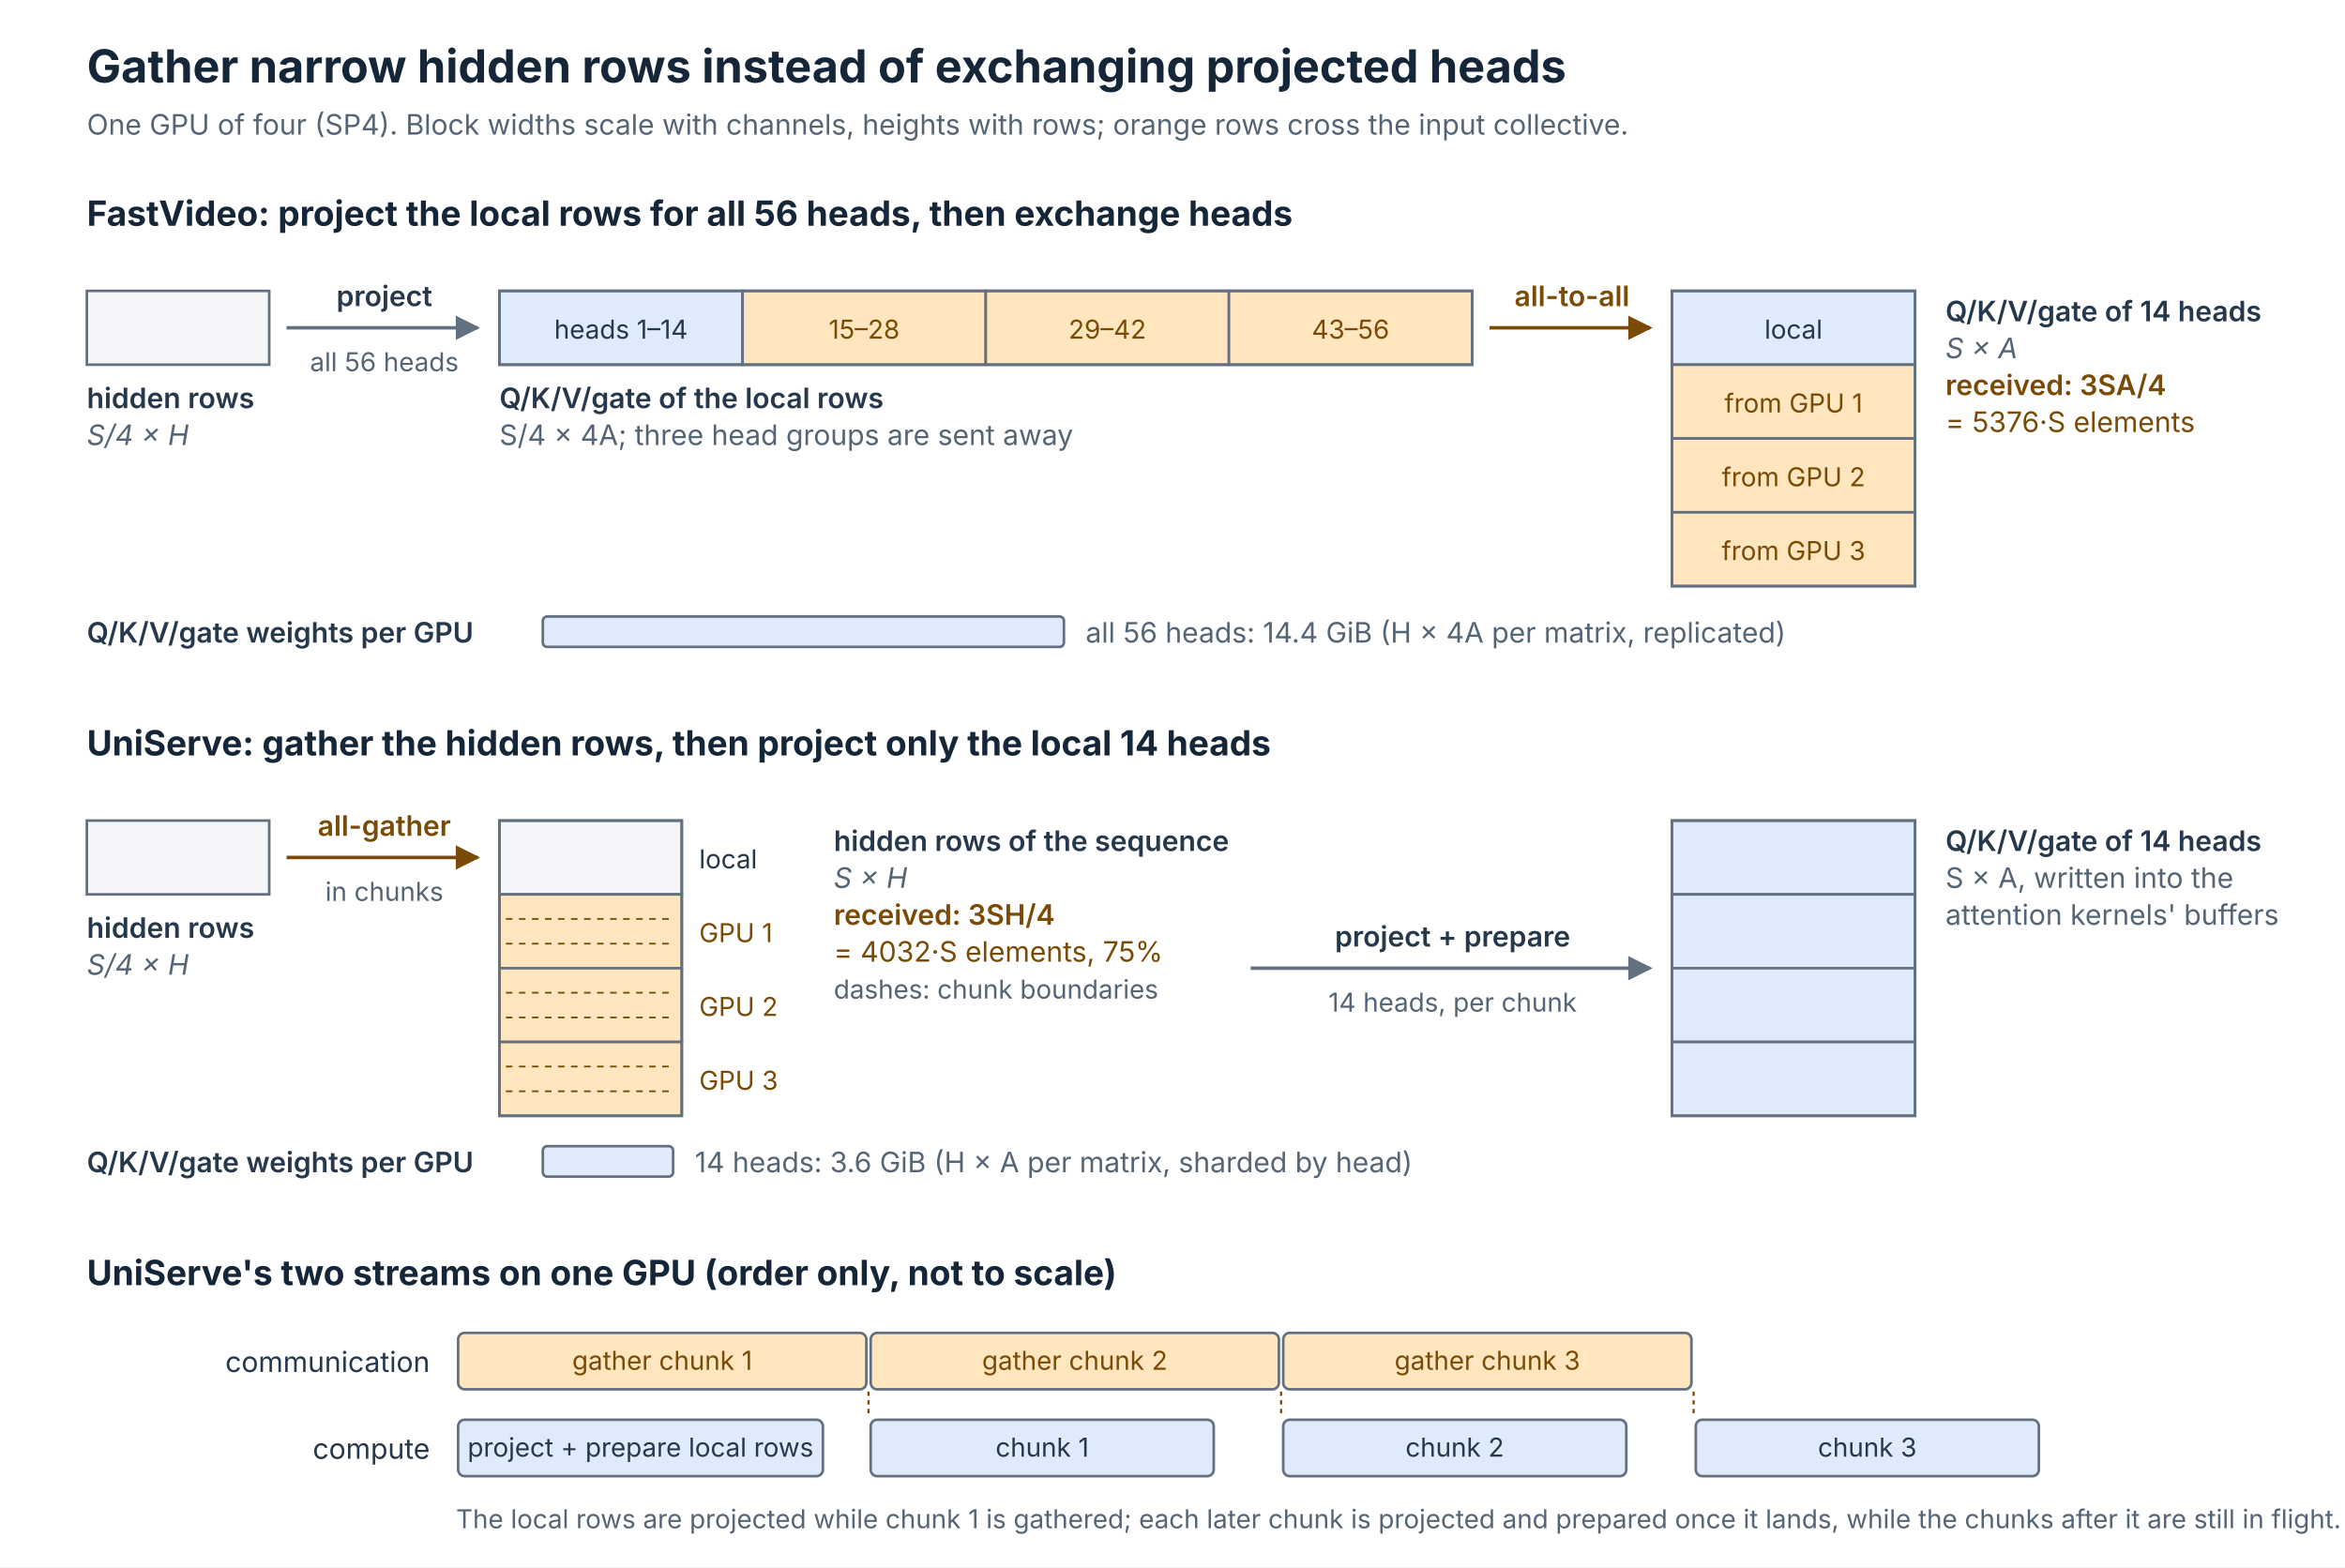
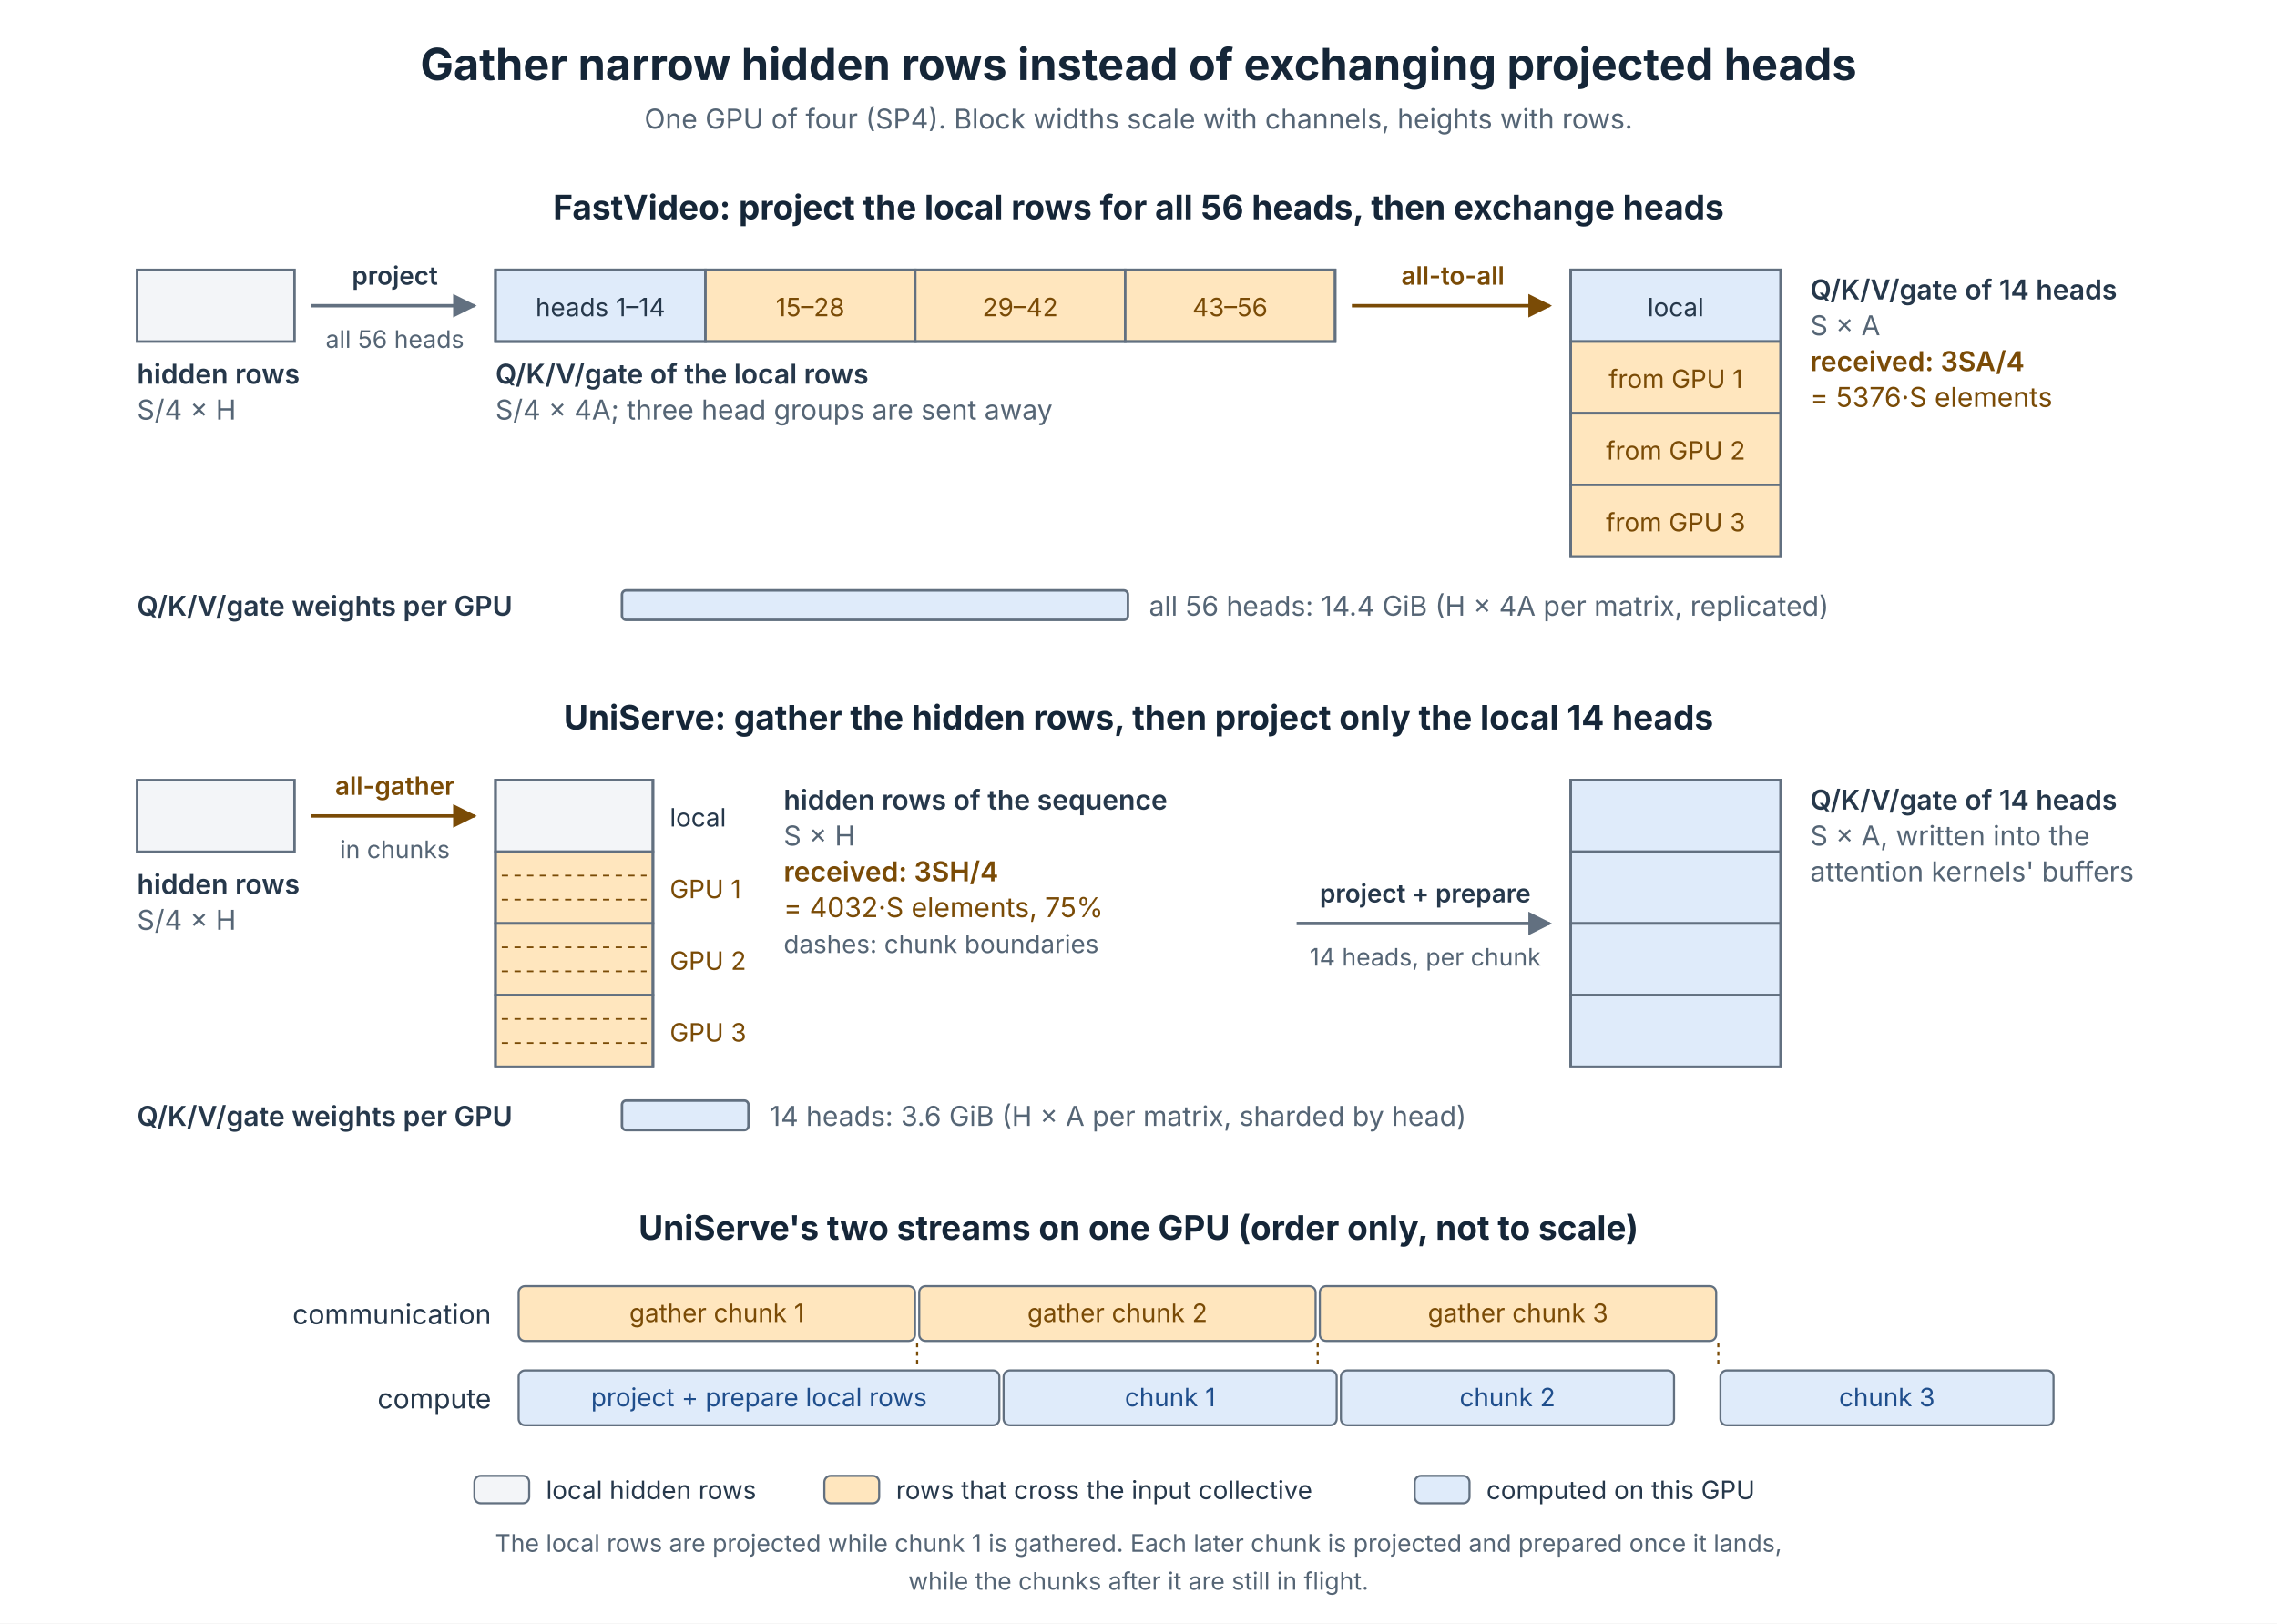
- <svg xmlns="http://www.w3.org/2000/svg" viewBox="0 0 1080 722" width="1080" height="722" font-family="Inter, 'Helvetica Neue', Helvetica, Arial, sans-serif">
+ <svg xmlns="http://www.w3.org/2000/svg" viewBox="0 0 1080 770" width="1080" height="770" font-family="Inter, 'Helvetica Neue', Helvetica, Arial, sans-serif">
  <defs>
    <marker id="arrow" viewBox="0 0 10 10" refX="9" refY="5" markerWidth="7" markerHeight="7" orient="auto-start-reverse">
      <path d="M 0 0 L 10 5 L 0 10 z" fill="context-stroke" />
    </marker>
  </defs>
-   <rect width="1080" height="722" fill="#ffffff" />
-   <text x="40.0" y="38.0" font-size="21" font-weight="bold" fill="#152638" text-anchor="start" style="">Gather narrow hidden rows instead of exchanging projected heads</text>
-   <text x="40.0" y="62.0" font-size="13" font-weight="normal" fill="#556575" text-anchor="start" style="">One GPU of four (SP4). Block widths scale with channels, heights with rows; orange rows cross the input collective.</text>
-   <text x="40.0" y="104.0" font-size="16" font-weight="bold" fill="#152638" text-anchor="start" style="">FastVideo: project the local rows for all 56 heads, then exchange heads</text>
-   <rect x="40.0" y="134.0" width="84.0" height="34.0" rx="0" fill="#f3f5f8" stroke="#627080" stroke-width="1.2" />
-   <text x="40.0" y="188.0" font-size="13" font-weight="600" fill="#26384b" text-anchor="start" style="">hidden rows</text>
-   <text x="40.0" y="205.0" font-size="13" font-weight="normal" fill="#556575" text-anchor="start" style="font-style:italic;">S/4 × H</text>
-   <line x1="132.0" y1="151.0" x2="220.0" y2="151.0" stroke="#627080" stroke-width="1.6" marker-end="url(#arrow)" />
-   <text x="177.0" y="141.0" font-size="13" font-weight="600" fill="#26384b" text-anchor="middle" style="">project</text>
-   <text x="177.0" y="171.0" font-size="12" font-weight="normal" fill="#556575" text-anchor="middle" style="">all 56 heads</text>
-   <rect x="230.0" y="134.0" width="112.0" height="34.0" rx="0" fill="#dfebfa" stroke="#627080" stroke-width="1.2" />
-   <text x="286.0" y="156.0" font-size="12" font-weight="normal" fill="#26384b" text-anchor="middle" style="">heads 1–14</text>
-   <rect x="342.0" y="134.0" width="112.0" height="34.0" rx="0" fill="#ffe6be" stroke="#627080" stroke-width="1.2" />
-   <text x="398.0" y="156.0" font-size="12" font-weight="normal" fill="#7a4b06" text-anchor="middle" style="">15–28</text>
-   <rect x="454.0" y="134.0" width="112.0" height="34.0" rx="0" fill="#ffe6be" stroke="#627080" stroke-width="1.2" />
-   <text x="510.0" y="156.0" font-size="12" font-weight="normal" fill="#7a4b06" text-anchor="middle" style="">29–42</text>
-   <rect x="566.0" y="134.0" width="112.0" height="34.0" rx="0" fill="#ffe6be" stroke="#627080" stroke-width="1.2" />
-   <text x="622.0" y="156.0" font-size="12" font-weight="normal" fill="#7a4b06" text-anchor="middle" style="">43–56</text>
-   <rect x="230.0" y="134.0" width="448.0" height="34.0" rx="0" fill="none" stroke="#627080" stroke-width="1.2" />
-   <text x="230.0" y="188.0" font-size="13" font-weight="600" fill="#26384b" text-anchor="start" style="">Q/K/V/gate of the local rows</text>
-   <text x="230.0" y="205.0" font-size="13" font-weight="normal" fill="#556575" text-anchor="start" style="">S/4 × 4A; three head groups are sent away</text>
-   <line x1="686.0" y1="151.0" x2="760.0" y2="151.0" stroke="#7a4b06" stroke-width="1.6" marker-end="url(#arrow)" />
-   <text x="724.0" y="141.0" font-size="13" font-weight="600" fill="#7a4b06" text-anchor="middle" style="">all-to-all</text>
-   <rect x="770.0" y="134.0" width="112.0" height="34.0" rx="0" fill="#dfebfa" stroke="#627080" stroke-width="1.2" />
-   <text x="826.0" y="156.0" font-size="12" font-weight="normal" fill="#26384b" text-anchor="middle" style="">local</text>
-   <rect x="770.0" y="168.0" width="112.0" height="34.0" rx="0" fill="#ffe6be" stroke="#627080" stroke-width="1.2" />
-   <text x="826.0" y="190.0" font-size="12" font-weight="normal" fill="#7a4b06" text-anchor="middle" style="">from GPU 1</text>
-   <rect x="770.0" y="202.0" width="112.0" height="34.0" rx="0" fill="#ffe6be" stroke="#627080" stroke-width="1.2" />
-   <text x="826.0" y="224.0" font-size="12" font-weight="normal" fill="#7a4b06" text-anchor="middle" style="">from GPU 2</text>
-   <rect x="770.0" y="236.0" width="112.0" height="34.0" rx="0" fill="#ffe6be" stroke="#627080" stroke-width="1.2" />
-   <text x="826.0" y="258.0" font-size="12" font-weight="normal" fill="#7a4b06" text-anchor="middle" style="">from GPU 3</text>
-   <rect x="770.0" y="134.0" width="112.0" height="136.0" rx="0" fill="none" stroke="#627080" stroke-width="1.2" />
-   <text x="896.0" y="148.0" font-size="13" font-weight="600" fill="#26384b" text-anchor="start" style="">Q/K/V/gate of 14 heads</text>
-   <text x="896.0" y="165.0" font-size="13" font-weight="normal" fill="#556575" text-anchor="start" style="font-style:italic;">S × A</text>
-   <text x="896.0" y="182.0" font-size="13" font-weight="600" fill="#7a4b06" text-anchor="start" style="">received: 3SA/4</text>
-   <text x="896.0" y="199.0" font-size="13" font-weight="normal" fill="#7a4b06" text-anchor="start" style="">= 5376·S elements</text>
-   <text x="40.0" y="296.0" font-size="13" font-weight="600" fill="#26384b" text-anchor="start" style="">Q/K/V/gate weights per GPU</text>
-   <rect x="250.0" y="284.0" width="240.0" height="14.0" rx="2" fill="#dfebfa" stroke="#627080" stroke-width="1.2" />
-   <text x="500.0" y="296.0" font-size="13" font-weight="normal" fill="#556575" text-anchor="start" style="">all 56 heads: 14.4 GiB (H × 4A per matrix, replicated)</text>
-   <text x="40.0" y="348.0" font-size="16" font-weight="bold" fill="#152638" text-anchor="start" style="">UniServe: gather the hidden rows, then project only the local 14 heads</text>
-   <rect x="40.0" y="378.0" width="84.0" height="34.0" rx="0" fill="#f3f5f8" stroke="#627080" stroke-width="1.2" />
-   <text x="40.0" y="432.0" font-size="13" font-weight="600" fill="#26384b" text-anchor="start" style="">hidden rows</text>
-   <text x="40.0" y="449.0" font-size="13" font-weight="normal" fill="#556575" text-anchor="start" style="font-style:italic;">S/4 × H</text>
-   <line x1="132.0" y1="395.0" x2="220.0" y2="395.0" stroke="#7a4b06" stroke-width="1.6" marker-end="url(#arrow)" />
-   <text x="177.0" y="385.0" font-size="13" font-weight="600" fill="#7a4b06" text-anchor="middle" style="">all-gather</text>
-   <text x="177.0" y="415.0" font-size="12" font-weight="normal" fill="#556575" text-anchor="middle" style="">in chunks</text>
-   <rect x="230.0" y="378.0" width="84.0" height="34.0" rx="0" fill="#f3f5f8" stroke="#627080" stroke-width="1.2" />
-   <rect x="230.0" y="412.0" width="84.0" height="34.0" rx="0" fill="#ffe6be" stroke="#627080" stroke-width="1.2" />
-   <line x1="233.0" y1="423.3" x2="311.0" y2="423.3" stroke="#7a4b06" stroke-width="0.8" stroke-dasharray="3,3" />
-   <line x1="233.0" y1="434.7" x2="311.0" y2="434.7" stroke="#7a4b06" stroke-width="0.8" stroke-dasharray="3,3" />
-   <rect x="230.0" y="446.0" width="84.0" height="34.0" rx="0" fill="#ffe6be" stroke="#627080" stroke-width="1.2" />
-   <line x1="233.0" y1="457.3" x2="311.0" y2="457.3" stroke="#7a4b06" stroke-width="0.8" stroke-dasharray="3,3" />
-   <line x1="233.0" y1="468.7" x2="311.0" y2="468.7" stroke="#7a4b06" stroke-width="0.8" stroke-dasharray="3,3" />
-   <rect x="230.0" y="480.0" width="84.0" height="34.0" rx="0" fill="#ffe6be" stroke="#627080" stroke-width="1.2" />
-   <line x1="233.0" y1="491.3" x2="311.0" y2="491.3" stroke="#7a4b06" stroke-width="0.8" stroke-dasharray="3,3" />
-   <line x1="233.0" y1="502.7" x2="311.0" y2="502.7" stroke="#7a4b06" stroke-width="0.8" stroke-dasharray="3,3" />
-   <rect x="230.0" y="378.0" width="84.0" height="136.0" rx="0" fill="none" stroke="#627080" stroke-width="1.2" />
-   <text x="322.0" y="400.0" font-size="12" font-weight="normal" fill="#26384b" text-anchor="start" style="">local</text>
-   <text x="322.0" y="434.0" font-size="12" font-weight="normal" fill="#7a4b06" text-anchor="start" style="">GPU 1</text>
-   <text x="322.0" y="468.0" font-size="12" font-weight="normal" fill="#7a4b06" text-anchor="start" style="">GPU 2</text>
-   <text x="322.0" y="502.0" font-size="12" font-weight="normal" fill="#7a4b06" text-anchor="start" style="">GPU 3</text>
-   <text x="384.0" y="392.0" font-size="13" font-weight="600" fill="#26384b" text-anchor="start" style="">hidden rows of the sequence</text>
-   <text x="384.0" y="409.0" font-size="13" font-weight="normal" fill="#556575" text-anchor="start" style="font-style:italic;">S × H</text>
-   <text x="384.0" y="426.0" font-size="13" font-weight="600" fill="#7a4b06" text-anchor="start" style="">received: 3SH/4</text>
-   <text x="384.0" y="443.0" font-size="13" font-weight="normal" fill="#7a4b06" text-anchor="start" style="">= 4032·S elements, 75%</text>
-   <text x="384.0" y="460.0" font-size="12" font-weight="normal" fill="#556575" text-anchor="start" style="">dashes: chunk boundaries</text>
-   <line x1="576.0" y1="446.0" x2="760.0" y2="446.0" stroke="#627080" stroke-width="1.6" marker-end="url(#arrow)" />
-   <text x="669.0" y="436.0" font-size="13" font-weight="600" fill="#26384b" text-anchor="middle" style="">project + prepare</text>
-   <text x="669.0" y="466.0" font-size="12" font-weight="normal" fill="#556575" text-anchor="middle" style="">14 heads, per chunk</text>
-   <rect x="770.0" y="378.0" width="112.0" height="34.0" rx="0" fill="#dfebfa" stroke="#627080" stroke-width="1.2" />
-   <rect x="770.0" y="412.0" width="112.0" height="34.0" rx="0" fill="#dfebfa" stroke="#627080" stroke-width="1.2" />
-   <rect x="770.0" y="446.0" width="112.0" height="34.0" rx="0" fill="#dfebfa" stroke="#627080" stroke-width="1.2" />
-   <rect x="770.0" y="480.0" width="112.0" height="34.0" rx="0" fill="#dfebfa" stroke="#627080" stroke-width="1.2" />
-   <rect x="770.0" y="378.0" width="112.0" height="136.0" rx="0" fill="none" stroke="#627080" stroke-width="1.2" />
-   <text x="896.0" y="392.0" font-size="13" font-weight="600" fill="#26384b" text-anchor="start" style="">Q/K/V/gate of 14 heads</text>
-   <text x="896.0" y="409.0" font-size="13" font-weight="normal" fill="#556575" text-anchor="start" style="">S × A, written into the</text>
-   <text x="896.0" y="426.0" font-size="13" font-weight="normal" fill="#556575" text-anchor="start" style="">attention kernels' buffers</text>
-   <text x="40.0" y="540.0" font-size="13" font-weight="600" fill="#26384b" text-anchor="start" style="">Q/K/V/gate weights per GPU</text>
-   <rect x="250.0" y="528.0" width="60.0" height="14.0" rx="2" fill="#dfebfa" stroke="#627080" stroke-width="1.2" />
-   <text x="320.0" y="540.0" font-size="13" font-weight="normal" fill="#556575" text-anchor="start" style="">14 heads: 3.6 GiB (H × A per matrix, sharded by head)</text>
-   <text x="40.0" y="592.0" font-size="16" font-weight="bold" fill="#152638" text-anchor="start" style="">UniServe's two streams on one GPU (order only, not to scale)</text>
-   <text x="198.0" y="632.0" font-size="13" font-weight="normal" fill="#26384b" text-anchor="end" style="">communication</text>
-   <text x="198.0" y="672.0" font-size="13" font-weight="normal" fill="#26384b" text-anchor="end" style="">compute</text>
-   <rect x="211.0" y="614.0" width="188.0" height="26.0" rx="3" fill="#ffe6be" stroke="#627080" stroke-width="1.2" />
-   <text x="305.0" y="631.0" font-size="12" font-weight="normal" fill="#7a4b06" text-anchor="middle" style="">gather chunk 1</text>
-   <rect x="401.0" y="614.0" width="188.0" height="26.0" rx="3" fill="#ffe6be" stroke="#627080" stroke-width="1.2" />
-   <text x="495.0" y="631.0" font-size="12" font-weight="normal" fill="#7a4b06" text-anchor="middle" style="">gather chunk 2</text>
-   <rect x="591.0" y="614.0" width="188.0" height="26.0" rx="3" fill="#ffe6be" stroke="#627080" stroke-width="1.2" />
-   <text x="685.0" y="631.0" font-size="12" font-weight="normal" fill="#7a4b06" text-anchor="middle" style="">gather chunk 3</text>
-   <rect x="211.0" y="654.0" width="168.0" height="26.0" rx="3" fill="#dfebfa" stroke="#627080" stroke-width="1.2" />
-   <text x="295.0" y="671.0" font-size="12" font-weight="normal" fill="#26384b" text-anchor="middle" style="">project + prepare local rows</text>
-   <rect x="401.0" y="654.0" width="158.0" height="26.0" rx="3" fill="#dfebfa" stroke="#627080" stroke-width="1.2" />
-   <text x="480.0" y="671.0" font-size="12" font-weight="normal" fill="#26384b" text-anchor="middle" style="">chunk 1</text>
-   <rect x="591.0" y="654.0" width="158.0" height="26.0" rx="3" fill="#dfebfa" stroke="#627080" stroke-width="1.2" />
-   <text x="670.0" y="671.0" font-size="12" font-weight="normal" fill="#26384b" text-anchor="middle" style="">chunk 2</text>
-   <rect x="781.0" y="654.0" width="158.0" height="26.0" rx="3" fill="#dfebfa" stroke="#627080" stroke-width="1.2" />
-   <text x="860.0" y="671.0" font-size="12" font-weight="normal" fill="#26384b" text-anchor="middle" style="">chunk 3</text>
-   <line x1="400.0" y1="641.0" x2="400.0" y2="653.0" stroke="#7a4b06" stroke-width="1" stroke-dasharray="2,2" />
-   <line x1="590.0" y1="641.0" x2="590.0" y2="653.0" stroke="#7a4b06" stroke-width="1" stroke-dasharray="2,2" />
-   <line x1="780.0" y1="641.0" x2="780.0" y2="653.0" stroke="#7a4b06" stroke-width="1" stroke-dasharray="2,2" />
-   <text x="210.0" y="704.0" font-size="12" font-weight="normal" fill="#556575" text-anchor="start" style="">The local rows are projected while chunk 1 is gathered; each later chunk is projected and prepared once it lands, while the chunks after it are still in flight.</text>
+   <rect width="1080" height="770" fill="#ffffff" />
+   <text x="540.0" y="38.0" font-size="21" font-weight="bold" fill="#152638" text-anchor="middle">Gather narrow hidden rows instead of exchanging projected heads</text>
+   <text x="540.0" y="61.0" font-size="13" font-weight="normal" fill="#556575" text-anchor="middle">One GPU of four (SP4). Block widths scale with channels, heights with rows.</text>
+   <text x="540.0" y="104.0" font-size="16" font-weight="bold" fill="#152638" text-anchor="middle">FastVideo: project the local rows for all 56 heads, then exchange heads</text>
+   <rect x="65.0" y="128.0" width="74.7" height="34.0" rx="0" fill="#f3f5f8" stroke="#627080" stroke-width="1.2" />
+   <text x="65.0" y="182.0" font-size="13" font-weight="600" fill="#26384b" text-anchor="start">hidden rows</text>
+   <text x="65.0" y="199.0" font-size="13" font-weight="normal" fill="#556575" text-anchor="start">S/4 × H</text>
+   <line x1="147.7" y1="145.0" x2="225.0" y2="145.0" stroke="#627080" stroke-width="1.6" marker-end="url(#arrow)" />
+   <text x="187.3" y="135.0" font-size="12" font-weight="600" fill="#26384b" text-anchor="middle">project</text>
+   <text x="187.3" y="165.0" font-size="11.5" font-weight="normal" fill="#556575" text-anchor="middle">all 56 heads</text>
+   <rect x="235.0" y="128.0" width="99.6" height="34.0" rx="0" fill="#dfebfa" stroke="#627080" stroke-width="1.2" />
+   <text x="284.8" y="150.0" font-size="12" font-weight="normal" fill="#26384b" text-anchor="middle">heads 1–14</text>
+   <rect x="334.6" y="128.0" width="99.6" height="34.0" rx="0" fill="#ffe6be" stroke="#627080" stroke-width="1.2" />
+   <text x="384.3" y="150.0" font-size="12" font-weight="normal" fill="#7a4b06" text-anchor="middle">15–28</text>
+   <rect x="434.1" y="128.0" width="99.6" height="34.0" rx="0" fill="#ffe6be" stroke="#627080" stroke-width="1.2" />
+   <text x="483.9" y="150.0" font-size="12" font-weight="normal" fill="#7a4b06" text-anchor="middle">29–42</text>
+   <rect x="533.7" y="128.0" width="99.6" height="34.0" rx="0" fill="#ffe6be" stroke="#627080" stroke-width="1.2" />
+   <text x="583.4" y="150.0" font-size="12" font-weight="normal" fill="#7a4b06" text-anchor="middle">43–56</text>
+   <rect x="235.0" y="128.0" width="398.2" height="34.0" rx="0" fill="none" stroke="#627080" stroke-width="1.2" />
+   <text x="235.0" y="182.0" font-size="13" font-weight="600" fill="#26384b" text-anchor="start">Q/K/V/gate of the local rows</text>
+   <text x="235.0" y="199.0" font-size="13" font-weight="normal" fill="#556575" text-anchor="start">S/4 × 4A; three head groups are sent away</text>
+   <line x1="641.2" y1="145.0" x2="735.0" y2="145.0" stroke="#7a4b06" stroke-width="1.6" marker-end="url(#arrow)" />
+   <text x="689.1" y="135.0" font-size="12" font-weight="600" fill="#7a4b06" text-anchor="middle">all-to-all</text>
+   <rect x="745.0" y="128.0" width="99.6" height="34.0" rx="0" fill="#dfebfa" stroke="#627080" stroke-width="1.2" />
+   <text x="794.8" y="150.0" font-size="12" font-weight="normal" fill="#26384b" text-anchor="middle">local</text>
+   <rect x="745.0" y="162.0" width="99.6" height="34.0" rx="0" fill="#ffe6be" stroke="#627080" stroke-width="1.2" />
+   <text x="794.8" y="184.0" font-size="12" font-weight="normal" fill="#7a4b06" text-anchor="middle">from GPU 1</text>
+   <rect x="745.0" y="196.0" width="99.6" height="34.0" rx="0" fill="#ffe6be" stroke="#627080" stroke-width="1.2" />
+   <text x="794.8" y="218.0" font-size="12" font-weight="normal" fill="#7a4b06" text-anchor="middle">from GPU 2</text>
+   <rect x="745.0" y="230.0" width="99.6" height="34.0" rx="0" fill="#ffe6be" stroke="#627080" stroke-width="1.2" />
+   <text x="794.8" y="252.0" font-size="12" font-weight="normal" fill="#7a4b06" text-anchor="middle">from GPU 3</text>
+   <rect x="745.0" y="128.0" width="99.6" height="136.0" rx="0" fill="none" stroke="#627080" stroke-width="1.2" />
+   <text x="858.6" y="142.0" font-size="13" font-weight="600" fill="#26384b" text-anchor="start">Q/K/V/gate of 14 heads</text>
+   <text x="858.6" y="159.0" font-size="13" font-weight="normal" fill="#556575" text-anchor="start">S × A</text>
+   <text x="858.6" y="176.0" font-size="13" font-weight="600" fill="#7a4b06" text-anchor="start">received: 3SA/4</text>
+   <text x="858.6" y="193.0" font-size="13" font-weight="normal" fill="#7a4b06" text-anchor="start">= 5376·S elements</text>
+   <text x="65.0" y="292.0" font-size="13" font-weight="600" fill="#26384b" text-anchor="start">Q/K/V/gate weights per GPU</text>
+   <rect x="295.0" y="280.0" width="240.0" height="14.0" rx="2" fill="#dfebfa" stroke="#627080" stroke-width="1.2" />
+   <text x="545.0" y="292.0" font-size="13" font-weight="normal" fill="#556575" text-anchor="start">all 56 heads: 14.4 GiB (H × 4A per matrix, replicated)</text>
+   <text x="540.0" y="346.0" font-size="16" font-weight="bold" fill="#152638" text-anchor="middle">UniServe: gather the hidden rows, then project only the local 14 heads</text>
+   <rect x="65.0" y="370.0" width="74.7" height="34.0" rx="0" fill="#f3f5f8" stroke="#627080" stroke-width="1.2" />
+   <text x="65.0" y="424.0" font-size="13" font-weight="600" fill="#26384b" text-anchor="start">hidden rows</text>
+   <text x="65.0" y="441.0" font-size="13" font-weight="normal" fill="#556575" text-anchor="start">S/4 × H</text>
+   <line x1="147.7" y1="387.0" x2="225.0" y2="387.0" stroke="#7a4b06" stroke-width="1.6" marker-end="url(#arrow)" />
+   <text x="187.3" y="377.0" font-size="12" font-weight="600" fill="#7a4b06" text-anchor="middle">all-gather</text>
+   <text x="187.3" y="407.0" font-size="11.5" font-weight="normal" fill="#556575" text-anchor="middle">in chunks</text>
+   <rect x="235.0" y="370.0" width="74.7" height="34.0" rx="0" fill="#f3f5f8" stroke="#627080" stroke-width="1.2" />
+   <rect x="235.0" y="404.0" width="74.7" height="34.0" rx="0" fill="#ffe6be" stroke="#627080" stroke-width="1.2" />
+   <line x1="238.0" y1="415.3" x2="306.7" y2="415.3" stroke="#7a4b06" stroke-width="0.8" stroke-dasharray="3,3" />
+   <line x1="238.0" y1="426.7" x2="306.7" y2="426.7" stroke="#7a4b06" stroke-width="0.8" stroke-dasharray="3,3" />
+   <rect x="235.0" y="438.0" width="74.7" height="34.0" rx="0" fill="#ffe6be" stroke="#627080" stroke-width="1.2" />
+   <line x1="238.0" y1="449.3" x2="306.7" y2="449.3" stroke="#7a4b06" stroke-width="0.8" stroke-dasharray="3,3" />
+   <line x1="238.0" y1="460.7" x2="306.7" y2="460.7" stroke="#7a4b06" stroke-width="0.8" stroke-dasharray="3,3" />
+   <rect x="235.0" y="472.0" width="74.7" height="34.0" rx="0" fill="#ffe6be" stroke="#627080" stroke-width="1.2" />
+   <line x1="238.0" y1="483.3" x2="306.7" y2="483.3" stroke="#7a4b06" stroke-width="0.8" stroke-dasharray="3,3" />
+   <line x1="238.0" y1="494.7" x2="306.7" y2="494.7" stroke="#7a4b06" stroke-width="0.8" stroke-dasharray="3,3" />
+   <rect x="235.0" y="370.0" width="74.7" height="136.0" rx="0" fill="none" stroke="#627080" stroke-width="1.2" />
+   <text x="317.7" y="392.0" font-size="12" font-weight="normal" fill="#26384b" text-anchor="start">local</text>
+   <text x="317.7" y="426.0" font-size="12" font-weight="normal" fill="#7a4b06" text-anchor="start">GPU 1</text>
+   <text x="317.7" y="460.0" font-size="12" font-weight="normal" fill="#7a4b06" text-anchor="start">GPU 2</text>
+   <text x="317.7" y="494.0" font-size="12" font-weight="normal" fill="#7a4b06" text-anchor="start">GPU 3</text>
+   <text x="371.7" y="384.0" font-size="13" font-weight="600" fill="#26384b" text-anchor="start">hidden rows of the sequence</text>
+   <text x="371.7" y="401.0" font-size="13" font-weight="normal" fill="#556575" text-anchor="start">S × H</text>
+   <text x="371.7" y="418.0" font-size="13" font-weight="600" fill="#7a4b06" text-anchor="start">received: 3SH/4</text>
+   <text x="371.7" y="435.0" font-size="13" font-weight="normal" fill="#7a4b06" text-anchor="start">= 4032·S elements, 75%</text>
+   <text x="371.7" y="452.0" font-size="12" font-weight="normal" fill="#556575" text-anchor="start">dashes: chunk boundaries</text>
+   <line x1="615.0" y1="438.0" x2="735.0" y2="438.0" stroke="#627080" stroke-width="1.6" marker-end="url(#arrow)" />
+   <text x="676.0" y="428.0" font-size="12" font-weight="600" fill="#26384b" text-anchor="middle">project + prepare</text>
+   <text x="676.0" y="458.0" font-size="11.5" font-weight="normal" fill="#556575" text-anchor="middle">14 heads, per chunk</text>
+   <rect x="745.0" y="370.0" width="99.6" height="34.0" rx="0" fill="#dfebfa" stroke="#627080" stroke-width="1.2" />
+   <rect x="745.0" y="404.0" width="99.6" height="34.0" rx="0" fill="#dfebfa" stroke="#627080" stroke-width="1.2" />
+   <rect x="745.0" y="438.0" width="99.6" height="34.0" rx="0" fill="#dfebfa" stroke="#627080" stroke-width="1.2" />
+   <rect x="745.0" y="472.0" width="99.6" height="34.0" rx="0" fill="#dfebfa" stroke="#627080" stroke-width="1.2" />
+   <rect x="745.0" y="370.0" width="99.6" height="136.0" rx="0" fill="none" stroke="#627080" stroke-width="1.2" />
+   <text x="858.6" y="384.0" font-size="13" font-weight="600" fill="#26384b" text-anchor="start">Q/K/V/gate of 14 heads</text>
+   <text x="858.6" y="401.0" font-size="13" font-weight="normal" fill="#556575" text-anchor="start">S × A, written into the</text>
+   <text x="858.6" y="418.0" font-size="13" font-weight="normal" fill="#556575" text-anchor="start">attention kernels' buffers</text>
+   <text x="65.0" y="534.0" font-size="13" font-weight="600" fill="#26384b" text-anchor="start">Q/K/V/gate weights per GPU</text>
+   <rect x="295.0" y="522.0" width="60.0" height="14.0" rx="2" fill="#dfebfa" stroke="#627080" stroke-width="1.2" />
+   <text x="365.0" y="534.0" font-size="13" font-weight="normal" fill="#556575" text-anchor="start">14 heads: 3.6 GiB (H × A per matrix, sharded by head)</text>
+   <text x="540.0" y="588.0" font-size="16" font-weight="bold" fill="#152638" text-anchor="middle">UniServe's two streams on one GPU (order only, not to scale)</text>
+   <text x="233.0" y="628.0" font-size="13" font-weight="normal" fill="#26384b" text-anchor="end">communication</text>
+   <text x="233.0" y="668.0" font-size="13" font-weight="normal" fill="#26384b" text-anchor="end">compute</text>
+   <rect x="246.0" y="610.0" width="188.0" height="26.0" rx="3" fill="#ffe6be" stroke="#627080" stroke-width="1" />
+   <text x="340.0" y="627.0" font-size="12" font-weight="normal" fill="#7a4b06" text-anchor="middle">gather chunk 1</text>
+   <rect x="436.0" y="610.0" width="188.0" height="26.0" rx="3" fill="#ffe6be" stroke="#627080" stroke-width="1" />
+   <text x="530.0" y="627.0" font-size="12" font-weight="normal" fill="#7a4b06" text-anchor="middle">gather chunk 2</text>
+   <rect x="626.0" y="610.0" width="188.0" height="26.0" rx="3" fill="#ffe6be" stroke="#627080" stroke-width="1" />
+   <text x="720.0" y="627.0" font-size="12" font-weight="normal" fill="#7a4b06" text-anchor="middle">gather chunk 3</text>
+   <rect x="246.0" y="650.0" width="228.0" height="26.0" rx="3" fill="#dfebfa" stroke="#627080" stroke-width="1" />
+   <text x="360.0" y="667.0" font-size="12" font-weight="normal" fill="#1f4e8c" text-anchor="middle">project + prepare local rows</text>
+   <rect x="476.0" y="650.0" width="158.0" height="26.0" rx="3" fill="#dfebfa" stroke="#627080" stroke-width="1" />
+   <text x="555.0" y="667.0" font-size="12" font-weight="normal" fill="#1f4e8c" text-anchor="middle">chunk 1</text>
+   <line x1="435.0" y1="637.0" x2="435.0" y2="649.0" stroke="#7a4b06" stroke-width="1" stroke-dasharray="2,2" />
+   <rect x="636.0" y="650.0" width="158.0" height="26.0" rx="3" fill="#dfebfa" stroke="#627080" stroke-width="1" />
+   <text x="715.0" y="667.0" font-size="12" font-weight="normal" fill="#1f4e8c" text-anchor="middle">chunk 2</text>
+   <line x1="625.0" y1="637.0" x2="625.0" y2="649.0" stroke="#7a4b06" stroke-width="1" stroke-dasharray="2,2" />
+   <rect x="816.0" y="650.0" width="158.0" height="26.0" rx="3" fill="#dfebfa" stroke="#627080" stroke-width="1" />
+   <text x="895.0" y="667.0" font-size="12" font-weight="normal" fill="#1f4e8c" text-anchor="middle">chunk 3</text>
+   <line x1="815.0" y1="637.0" x2="815.0" y2="649.0" stroke="#7a4b06" stroke-width="1" stroke-dasharray="2,2" />
+   <rect x="225.0" y="700.0" width="26.0" height="13.0" rx="3" fill="#f3f5f8" stroke="#627080" stroke-width="1" />
+   <text x="259.0" y="711.0" font-size="12" font-weight="normal" fill="#26384b" text-anchor="start" textLength="102.0" lengthAdjust="spacingAndGlyphs">local hidden rows</text>
+   <rect x="391.0" y="700.0" width="26.0" height="13.0" rx="3" fill="#ffe6be" stroke="#627080" stroke-width="1" />
+   <text x="425.0" y="711.0" font-size="12" font-weight="normal" fill="#26384b" text-anchor="start" textLength="216.0" lengthAdjust="spacingAndGlyphs">rows that cross the input collective</text>
+   <rect x="671.0" y="700.0" width="26.0" height="13.0" rx="3" fill="#dfebfa" stroke="#627080" stroke-width="1" />
+   <text x="705.0" y="711.0" font-size="12" font-weight="normal" fill="#26384b" text-anchor="start" textLength="120.0" lengthAdjust="spacingAndGlyphs">computed on this GPU</text>
+   <text x="540.0" y="736.0" font-size="11.5" font-weight="normal" fill="#556575" text-anchor="middle">The local rows are projected while chunk 1 is gathered. Each later chunk is projected and prepared once it lands,</text>
+   <text x="540.0" y="754.0" font-size="11.5" font-weight="normal" fill="#556575" text-anchor="middle">while the chunks after it are still in flight.</text>
</svg>
